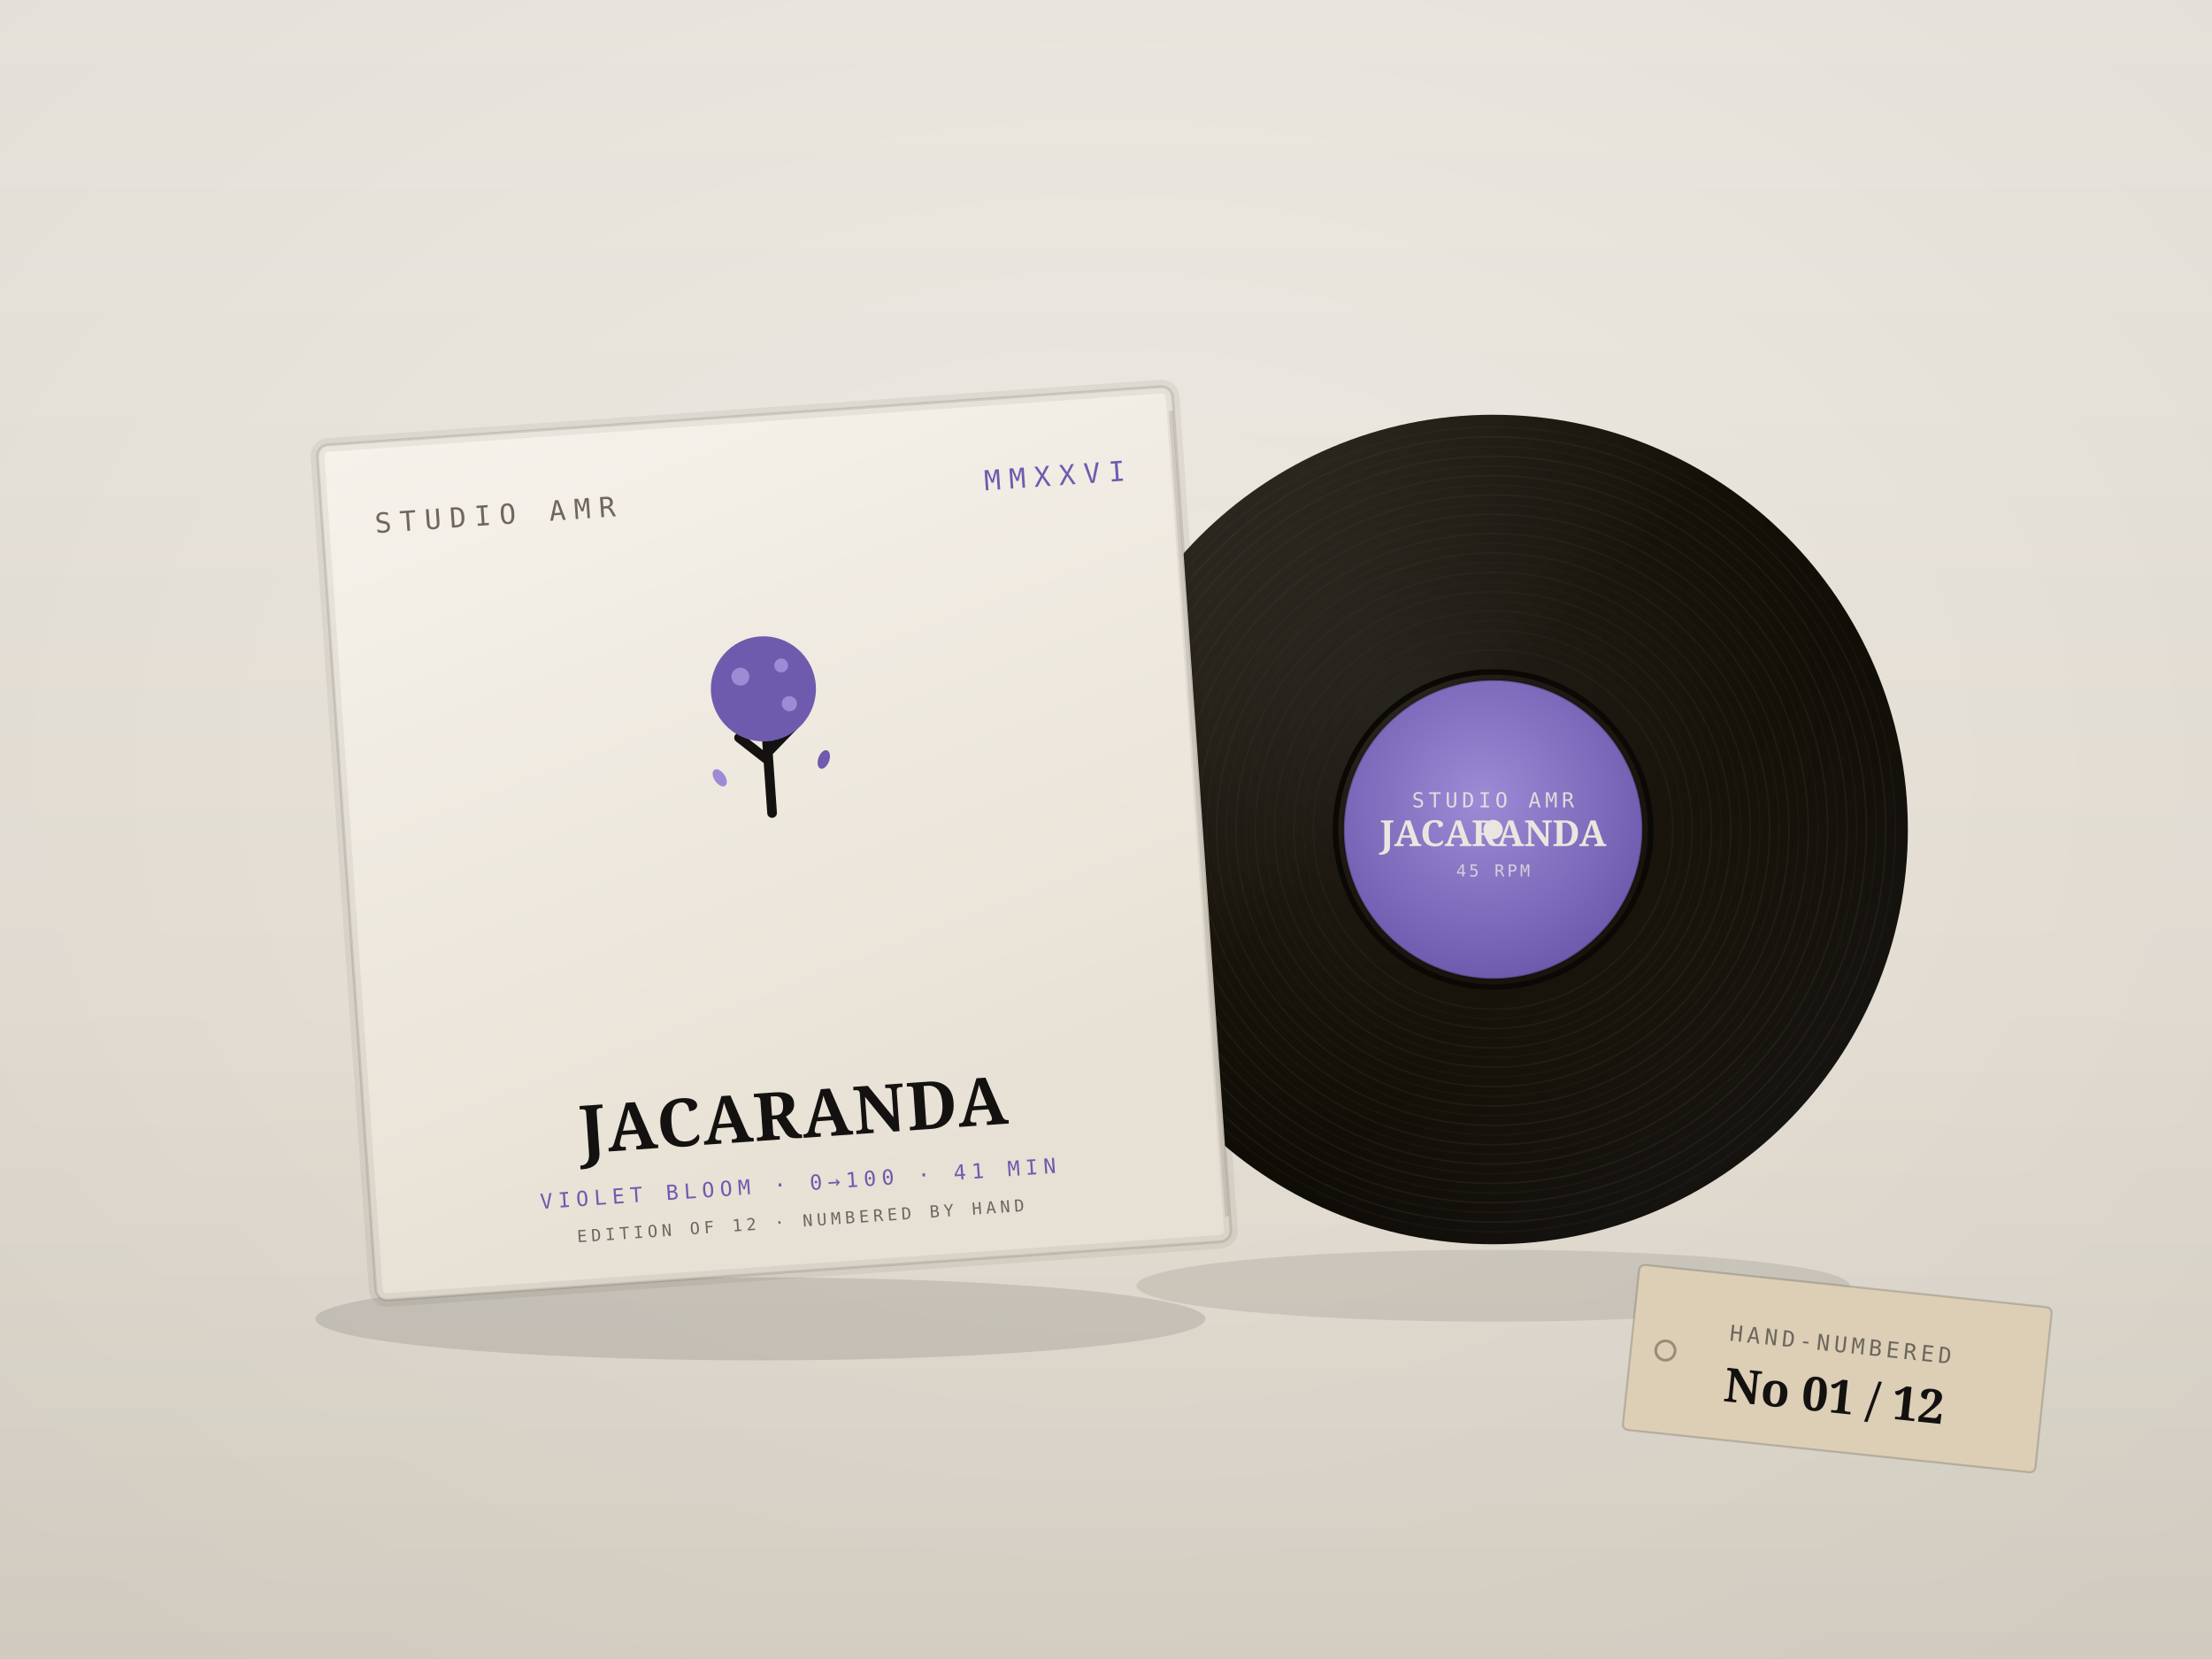
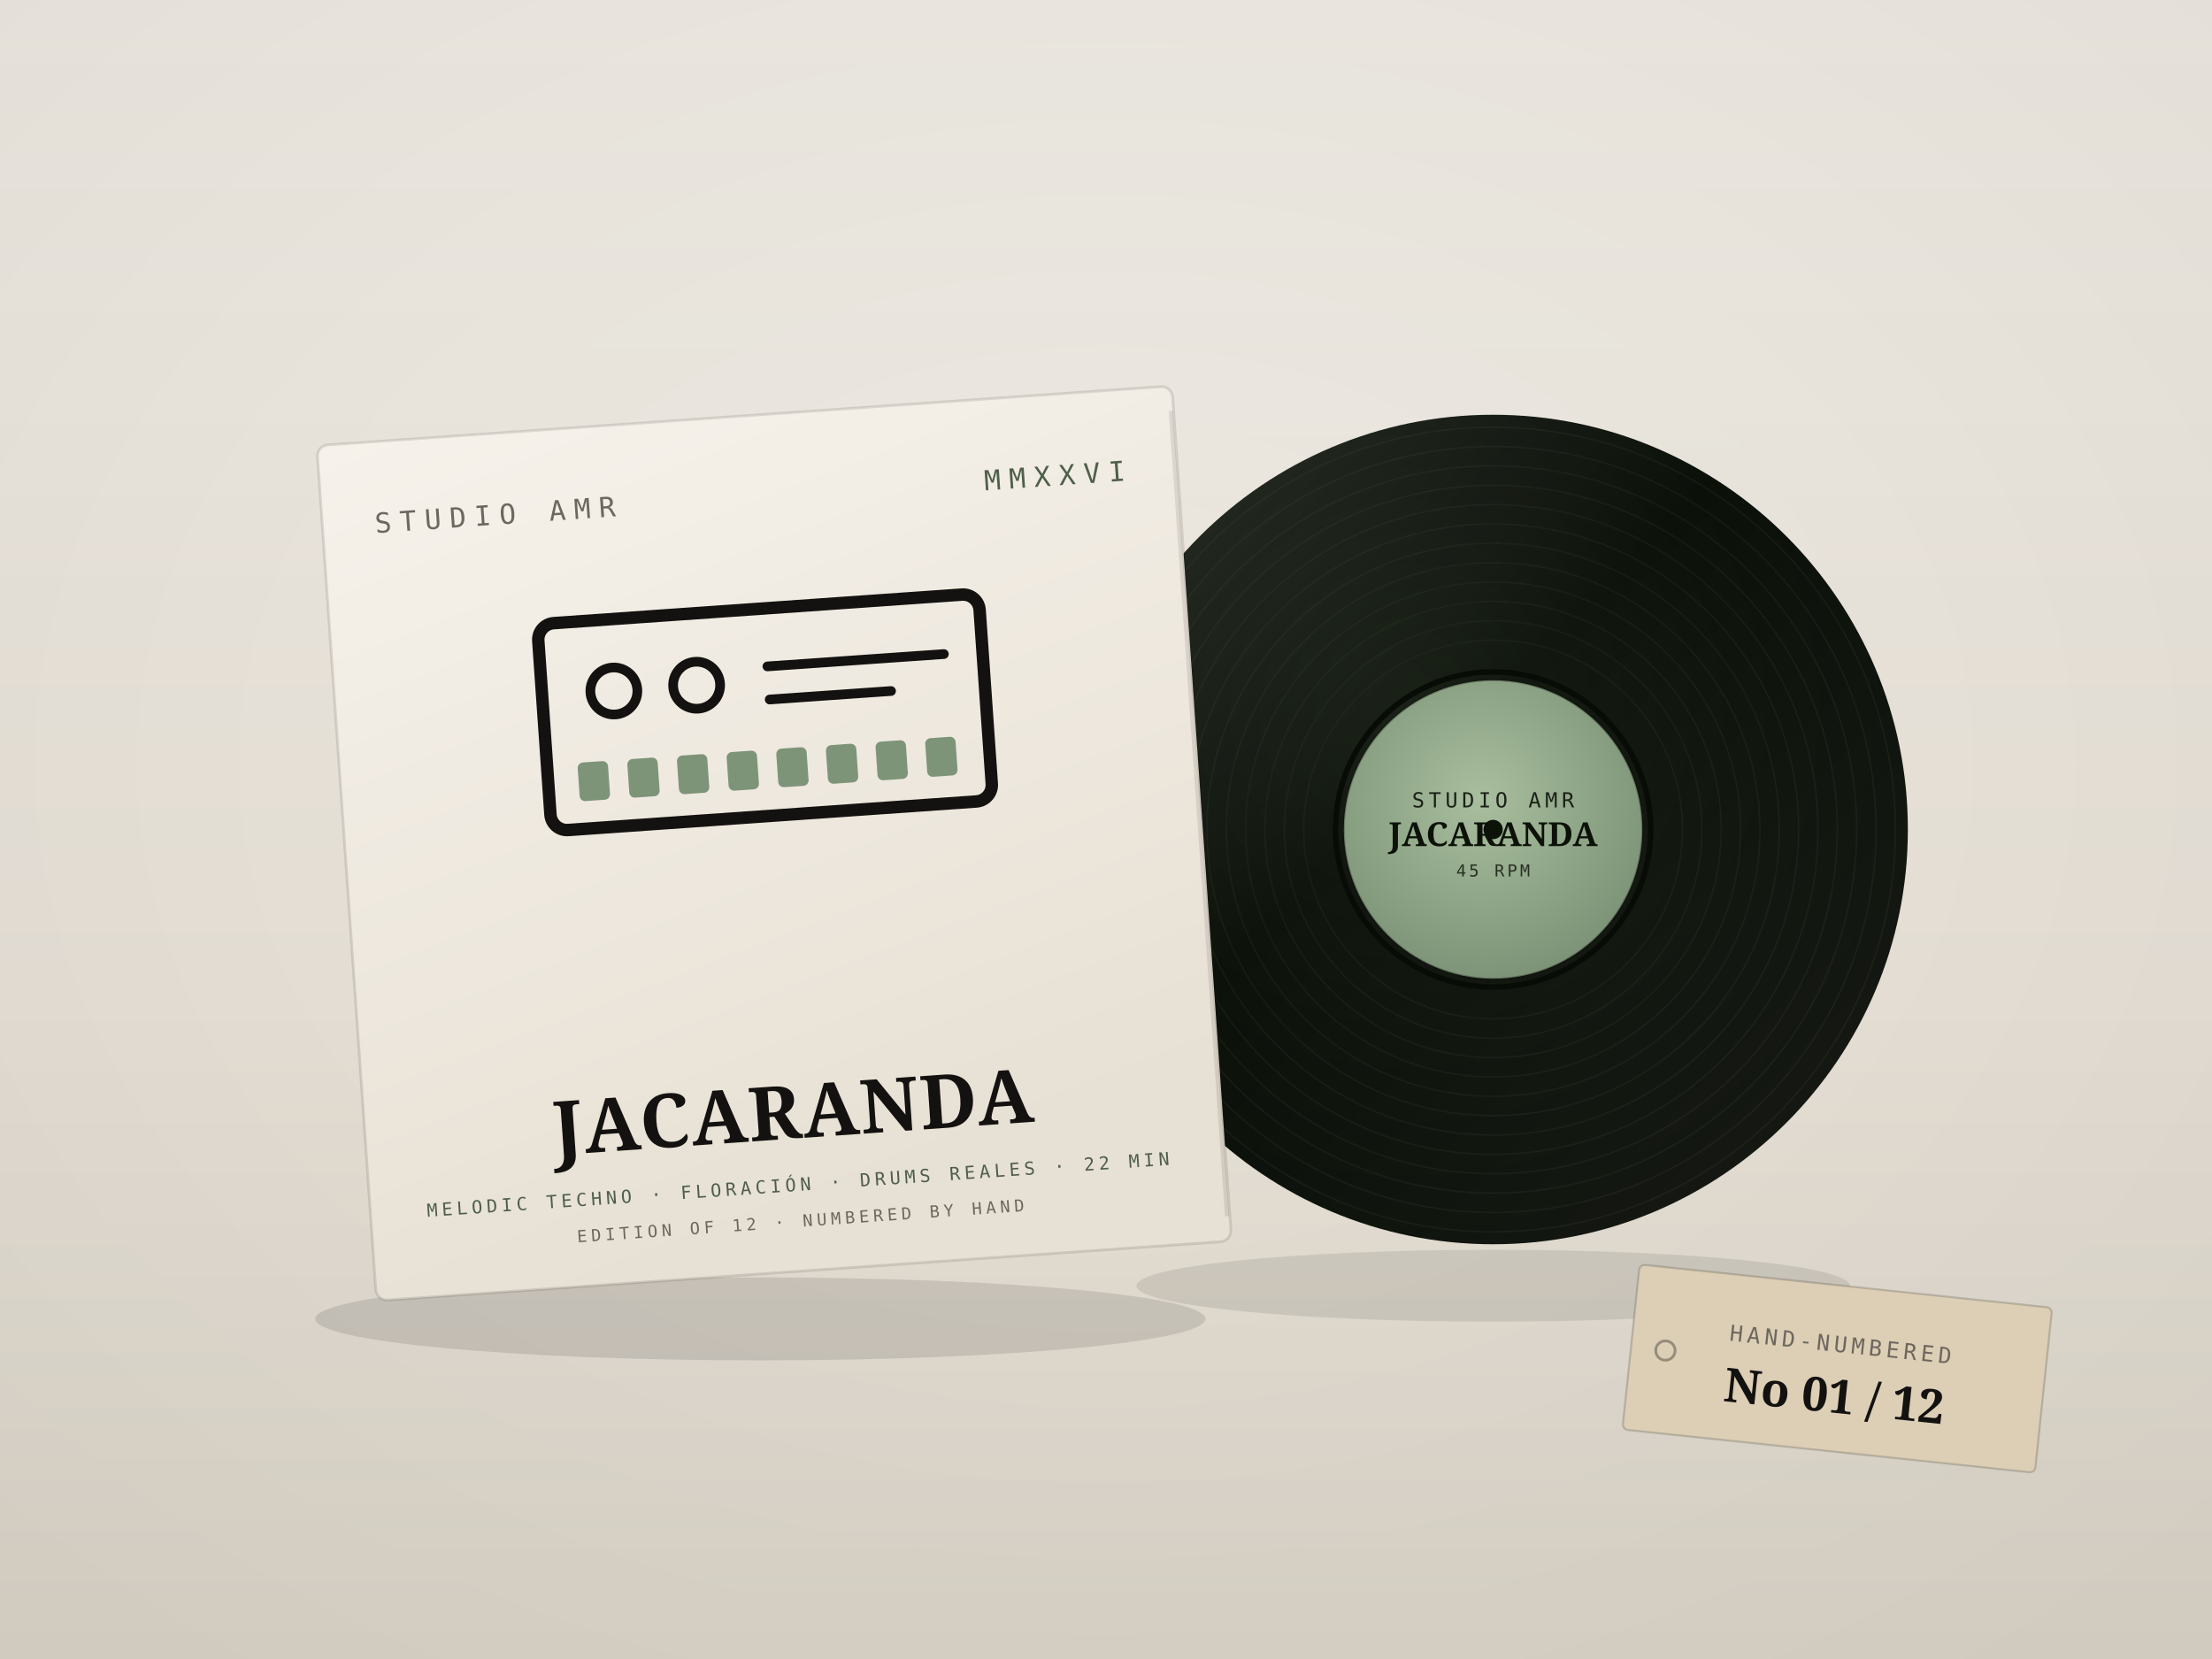
<svg xmlns="http://www.w3.org/2000/svg" viewBox="0 0 1600 1200">
  <defs>
    <linearGradient id="bg" x1="0" y1="0" x2="0" y2="1">
      <stop offset="0%" stop-color="#F2EEE7" />
      <stop offset="60%" stop-color="#EAE4DA" />
      <stop offset="100%" stop-color="#DED7CB" />
    </linearGradient>
    <radialGradient id="disc" cx="40%" cy="36%" r="72%">
-       <stop offset="0%" stop-color="#25201a" />
-       <stop offset="55%" stop-color="#161209" />
-       <stop offset="100%" stop-color="#0b0906" />
+       <stop offset="0%" stop-color="#161d13" />
+       <stop offset="55%" stop-color="#0c110a" />
+       <stop offset="100%" stop-color="#080c06" />
    </radialGradient>
    <linearGradient id="sheen" x1="0" y1="0" x2="1" y2="1">
      <stop offset="0%" stop-color="#fff" stop-opacity="0.12" />
      <stop offset="42%" stop-color="#fff" stop-opacity="0" />
-       <stop offset="60%" stop-color="#fff" stop-opacity="0" />
      <stop offset="100%" stop-color="#fff" stop-opacity="0.06" />
    </linearGradient>
    <radialGradient id="lblg" cx="46%" cy="40%" r="60%">
-       <stop offset="0%" stop-color="#9D8BD6" />
-       <stop offset="100%" stop-color="#6E5BAE" />
+       <stop offset="0%" stop-color="#A8BE9E" />
+       <stop offset="100%" stop-color="#7E9478" />
    </radialGradient>
    <linearGradient id="jacket" x1="0" y1="0" x2="0.3" y2="1">
      <stop offset="0%" stop-color="#F6F2EB" />
      <stop offset="100%" stop-color="#E7E0D4" />
    </linearGradient>
    <radialGradient id="vig" cx="50%" cy="46%" r="70%">
      <stop offset="0%" stop-color="#000" stop-opacity="0" />
      <stop offset="100%" stop-color="#000" stop-opacity="0.06" />
    </radialGradient>
  </defs>
  <rect width="1600" height="1200" fill="url(#bg)" />
  <rect width="1600" height="1200" fill="url(#vig)" />
  <ellipse cx="1080" cy="930" rx="258" ry="26" fill="#14120f" opacity="0.10" />
  <g>
    <circle cx="1080" cy="600" r="300" fill="url(#disc)" />
-     <circle cx="1080" cy="600" r="130.0" fill="none" stroke="#2a241d" stroke-width="1.1" opacity="0.5" />
-     <circle cx="1080" cy="600" r="137.0" fill="none" stroke="#2a241d" stroke-width="1.1" opacity="0.25" />
-     <circle cx="1080" cy="600" r="144.0" fill="none" stroke="#2a241d" stroke-width="1.1" opacity="0.5" />
-     <circle cx="1080" cy="600" r="151.0" fill="none" stroke="#2a241d" stroke-width="1.1" opacity="0.25" />
-     <circle cx="1080" cy="600" r="158.0" fill="none" stroke="#2a241d" stroke-width="1.1" opacity="0.5" />
-     <circle cx="1080" cy="600" r="165.0" fill="none" stroke="#2a241d" stroke-width="1.1" opacity="0.25" />
-     <circle cx="1080" cy="600" r="172.0" fill="none" stroke="#2a241d" stroke-width="1.1" opacity="0.5" />
-     <circle cx="1080" cy="600" r="179.0" fill="none" stroke="#2a241d" stroke-width="1.1" opacity="0.25" />
-     <circle cx="1080" cy="600" r="186.0" fill="none" stroke="#2a241d" stroke-width="1.1" opacity="0.5" />
-     <circle cx="1080" cy="600" r="193.0" fill="none" stroke="#2a241d" stroke-width="1.1" opacity="0.25" />
-     <circle cx="1080" cy="600" r="200.0" fill="none" stroke="#2a241d" stroke-width="1.1" opacity="0.5" />
-     <circle cx="1080" cy="600" r="207.0" fill="none" stroke="#2a241d" stroke-width="1.1" opacity="0.25" />
-     <circle cx="1080" cy="600" r="214.0" fill="none" stroke="#2a241d" stroke-width="1.1" opacity="0.5" />
-     <circle cx="1080" cy="600" r="221.0" fill="none" stroke="#2a241d" stroke-width="1.1" opacity="0.25" />
-     <circle cx="1080" cy="600" r="228.0" fill="none" stroke="#2a241d" stroke-width="1.1" opacity="0.5" />
-     <circle cx="1080" cy="600" r="235.0" fill="none" stroke="#2a241d" stroke-width="1.1" opacity="0.25" />
-     <circle cx="1080" cy="600" r="242.0" fill="none" stroke="#2a241d" stroke-width="1.1" opacity="0.5" />
-     <circle cx="1080" cy="600" r="249.0" fill="none" stroke="#2a241d" stroke-width="1.1" opacity="0.25" />
-     <circle cx="1080" cy="600" r="256.0" fill="none" stroke="#2a241d" stroke-width="1.1" opacity="0.5" />
-     <circle cx="1080" cy="600" r="263.0" fill="none" stroke="#2a241d" stroke-width="1.1" opacity="0.25" />
-     <circle cx="1080" cy="600" r="270.0" fill="none" stroke="#2a241d" stroke-width="1.1" opacity="0.5" />
-     <circle cx="1080" cy="600" r="277.0" fill="none" stroke="#2a241d" stroke-width="1.1" opacity="0.25" />
-     <circle cx="1080" cy="600" r="284.0" fill="none" stroke="#2a241d" stroke-width="1.1" opacity="0.5" />
-     <circle cx="1080" cy="600" r="291.0" fill="none" stroke="#2a241d" stroke-width="1.1" opacity="0.25" />
+     <circle cx="1080" cy="600" r="137" fill="none" stroke="#222b1e" stroke-width="1.1" opacity="0.4" />
+     <circle cx="1080" cy="600" r="151" fill="none" stroke="#222b1e" stroke-width="1.1" opacity="0.4" />
+     <circle cx="1080" cy="600" r="165" fill="none" stroke="#222b1e" stroke-width="1.1" opacity="0.4" />
+     <circle cx="1080" cy="600" r="179" fill="none" stroke="#222b1e" stroke-width="1.1" opacity="0.4" />
+     <circle cx="1080" cy="600" r="193" fill="none" stroke="#222b1e" stroke-width="1.1" opacity="0.4" />
+     <circle cx="1080" cy="600" r="207" fill="none" stroke="#222b1e" stroke-width="1.1" opacity="0.4" />
+     <circle cx="1080" cy="600" r="221" fill="none" stroke="#222b1e" stroke-width="1.1" opacity="0.4" />
+     <circle cx="1080" cy="600" r="235" fill="none" stroke="#222b1e" stroke-width="1.1" opacity="0.4" />
+     <circle cx="1080" cy="600" r="249" fill="none" stroke="#222b1e" stroke-width="1.1" opacity="0.4" />
+     <circle cx="1080" cy="600" r="263" fill="none" stroke="#222b1e" stroke-width="1.1" opacity="0.4" />
+     <circle cx="1080" cy="600" r="277" fill="none" stroke="#222b1e" stroke-width="1.1" opacity="0.4" />
+     <circle cx="1080" cy="600" r="291" fill="none" stroke="#222b1e" stroke-width="1.1" opacity="0.4" />
    <circle cx="1080" cy="600" r="300" fill="url(#sheen)" />
-     <circle cx="1080" cy="600" r="114" fill="none" stroke="#0b0906" stroke-width="4" />
+     <circle cx="1080" cy="600" r="114" fill="none" stroke="#080c06" stroke-width="4" />
    <circle cx="1080" cy="600" r="108" fill="url(#lblg)" />
    <circle cx="1080" cy="600" r="108" fill="none" stroke="#000" stroke-opacity="0.25" stroke-width="1.5" />
-     <text x="1080" y="584" font-family="'IBM Plex Mono',monospace" font-size="15" letter-spacing="3" fill="#EAE6DF" text-anchor="middle" opacity="0.9">STUDIO AMR</text>
-     <text x="1080" y="612" font-family="Georgia,serif" font-weight="bold" font-size="26" fill="#EAE6DF" text-anchor="middle">JACARANDA</text>
-     <text x="1080" y="634" font-family="'IBM Plex Mono',monospace" font-size="12" letter-spacing="2" fill="#EAE6DF" text-anchor="middle" opacity="0.8">45 RPM</text>
-     <circle cx="1080" cy="600" r="7" fill="#EAE6DF" />
+     <text x="1080" y="584" font-family="'IBM Plex Mono',monospace" font-size="15" letter-spacing="3" fill="#0d1209" text-anchor="middle" opacity="0.9">STUDIO AMR</text>
+     <text x="1080" y="612" font-family="Georgia,serif" font-weight="bold" font-size="24" fill="#0d1209" text-anchor="middle">JACARANDA</text>
+     <text x="1080" y="634" font-family="'IBM Plex Mono',monospace" font-size="12" letter-spacing="2" fill="#0d1209" text-anchor="middle" opacity="0.8">45 RPM</text>
+     <circle cx="1080" cy="600" r="7" fill="#0d1209" />
  </g>
-   <ellipse cx="550.0" cy="954" rx="322" ry="30" fill="#14120f" opacity="0.12" />
-   <g transform="rotate(-4 560.0 610.0)">
+   <ellipse cx="550" cy="954" rx="322" ry="30" fill="#14120f" opacity="0.12" />
+   <g transform="rotate(-4 560 610)">
    <rect x="250" y="300" width="620" height="620" rx="8" fill="url(#jacket)" stroke="#141210" stroke-opacity="0.12" stroke-width="2" />
-     <rect x="250" y="300" width="620" height="620" rx="8" fill="none" stroke="#141210" stroke-opacity="0.06" stroke-width="10" transform="translate(0,0)" />
    <line x1="868" y1="318" x2="868" y2="902" stroke="#141210" stroke-opacity="0.10" stroke-width="3" />
    <text x="288" y="366" font-family="'IBM Plex Mono',monospace" font-size="20" letter-spacing="6" fill="#6E675E">STUDIO AMR</text>
-     <text x="832" y="366" font-family="'IBM Plex Mono',monospace" font-size="20" letter-spacing="6" fill="#6E5BAE" text-anchor="end">MMXXVI</text>
-     <g transform="translate(440.0 420) scale(1.0)">
-       <path d="M120 168 L120 108 M120 130 L100 112 M120 124 L140 106" fill="none" stroke="#141210" stroke-width="7" stroke-linecap="round" />
-       <circle cx="120" cy="78" r="38" fill="#6E5BAE" />
-       <circle cx="104" cy="68" r="6.5" fill="#9D8BD6" />
-       <circle cx="134" cy="62" r="5" fill="#9D8BD6" />
-       <circle cx="138" cy="90" r="5.5" fill="#9D8BD6" />
-       <ellipse cx="84" cy="140" rx="4" ry="7" fill="#9D8BD6" transform="rotate(-30 84 140)" />
-       <ellipse cx="160" cy="132" rx="4" ry="7" fill="#6E5BAE" transform="rotate(24 160 132)" />
+     <text x="832" y="366" font-family="'IBM Plex Mono',monospace" font-size="20" letter-spacing="6" fill="#4F5F4A" text-anchor="end">MMXXVI</text>
+     <g transform="translate(400 430)">
+       <rect x="0" y="10" width="320" height="150" rx="12" fill="none" stroke="#141210" stroke-width="9" />
+       <rect x="22" y="112" width="22" height="28" rx="4" fill="#7E9478" />
+       <rect x="58" y="112" width="22" height="28" rx="4" fill="#7E9478" />
+       <rect x="94" y="112" width="22" height="28" rx="4" fill="#7E9478" />
+       <rect x="130" y="112" width="22" height="28" rx="4" fill="#7E9478" />
+       <rect x="166" y="112" width="22" height="28" rx="4" fill="#7E9478" />
+       <rect x="202" y="112" width="22" height="28" rx="4" fill="#7E9478" />
+       <rect x="238" y="112" width="22" height="28" rx="4" fill="#7E9478" />
+       <rect x="274" y="112" width="22" height="28" rx="4" fill="#7E9478" />
+       <circle cx="52" cy="62" r="17" fill="none" stroke="#141210" stroke-width="7" />
+       <circle cx="112" cy="62" r="17" fill="none" stroke="#141210" stroke-width="7" />
+       <line x1="164" y1="52" x2="292" y2="52" stroke="#141210" stroke-width="7" stroke-linecap="round" />
+       <line x1="164" y1="76" x2="252" y2="76" stroke="#141210" stroke-width="7" stroke-linecap="round" />
    </g>
-     <text x="560.0" y="824" font-family="Georgia,serif" font-weight="bold" font-size="48" letter-spacing="1" fill="#141210" text-anchor="middle">JACARANDA</text>
-     <text x="560.0" y="862" font-family="'IBM Plex Mono',monospace" font-size="15" letter-spacing="4" fill="#6E5BAE" text-anchor="middle">VIOLET BLOOM · 0→100 · 41 MIN</text>
-     <text x="560.0" y="888" font-family="'IBM Plex Mono',monospace" font-size="12" letter-spacing="3" fill="#6E675E" text-anchor="middle">EDITION OF 12 · NUMBERED BY HAND</text>
+     <text x="560" y="824" font-family="Georgia,serif" font-weight="bold" font-size="54" letter-spacing="1" fill="#141210" text-anchor="middle">JACARANDA</text>
+     <text x="560" y="862" font-family="'IBM Plex Mono',monospace" font-size="13" letter-spacing="3" fill="#4F5F4A" text-anchor="middle">MELODIC TECHNO · FLORACIÓN · DRUMS REALES · 22 MIN</text>
+     <text x="560" y="888" font-family="'IBM Plex Mono',monospace" font-size="12" letter-spacing="3" fill="#6E675E" text-anchor="middle">EDITION OF 12 · NUMBERED BY HAND</text>
  </g>
  <g transform="rotate(6 1330 980)">
    <rect x="1180" y="930" width="300" height="120" rx="4" fill="#DcCfb6" stroke="#141210" stroke-opacity="0.18" stroke-width="1.5" />
    <circle cx="1205" cy="990" r="7" fill="none" stroke="#141210" stroke-opacity="0.35" stroke-width="2" />
    <text x="1250" y="978" font-family="'IBM Plex Mono',monospace" font-size="16" letter-spacing="3" fill="#6E675E">HAND-NUMBERED</text>
    <text x="1250" y="1022" font-family="Georgia,serif" font-weight="bold" font-size="34" fill="#141210">No 01 / 12</text>
  </g>
</svg>
